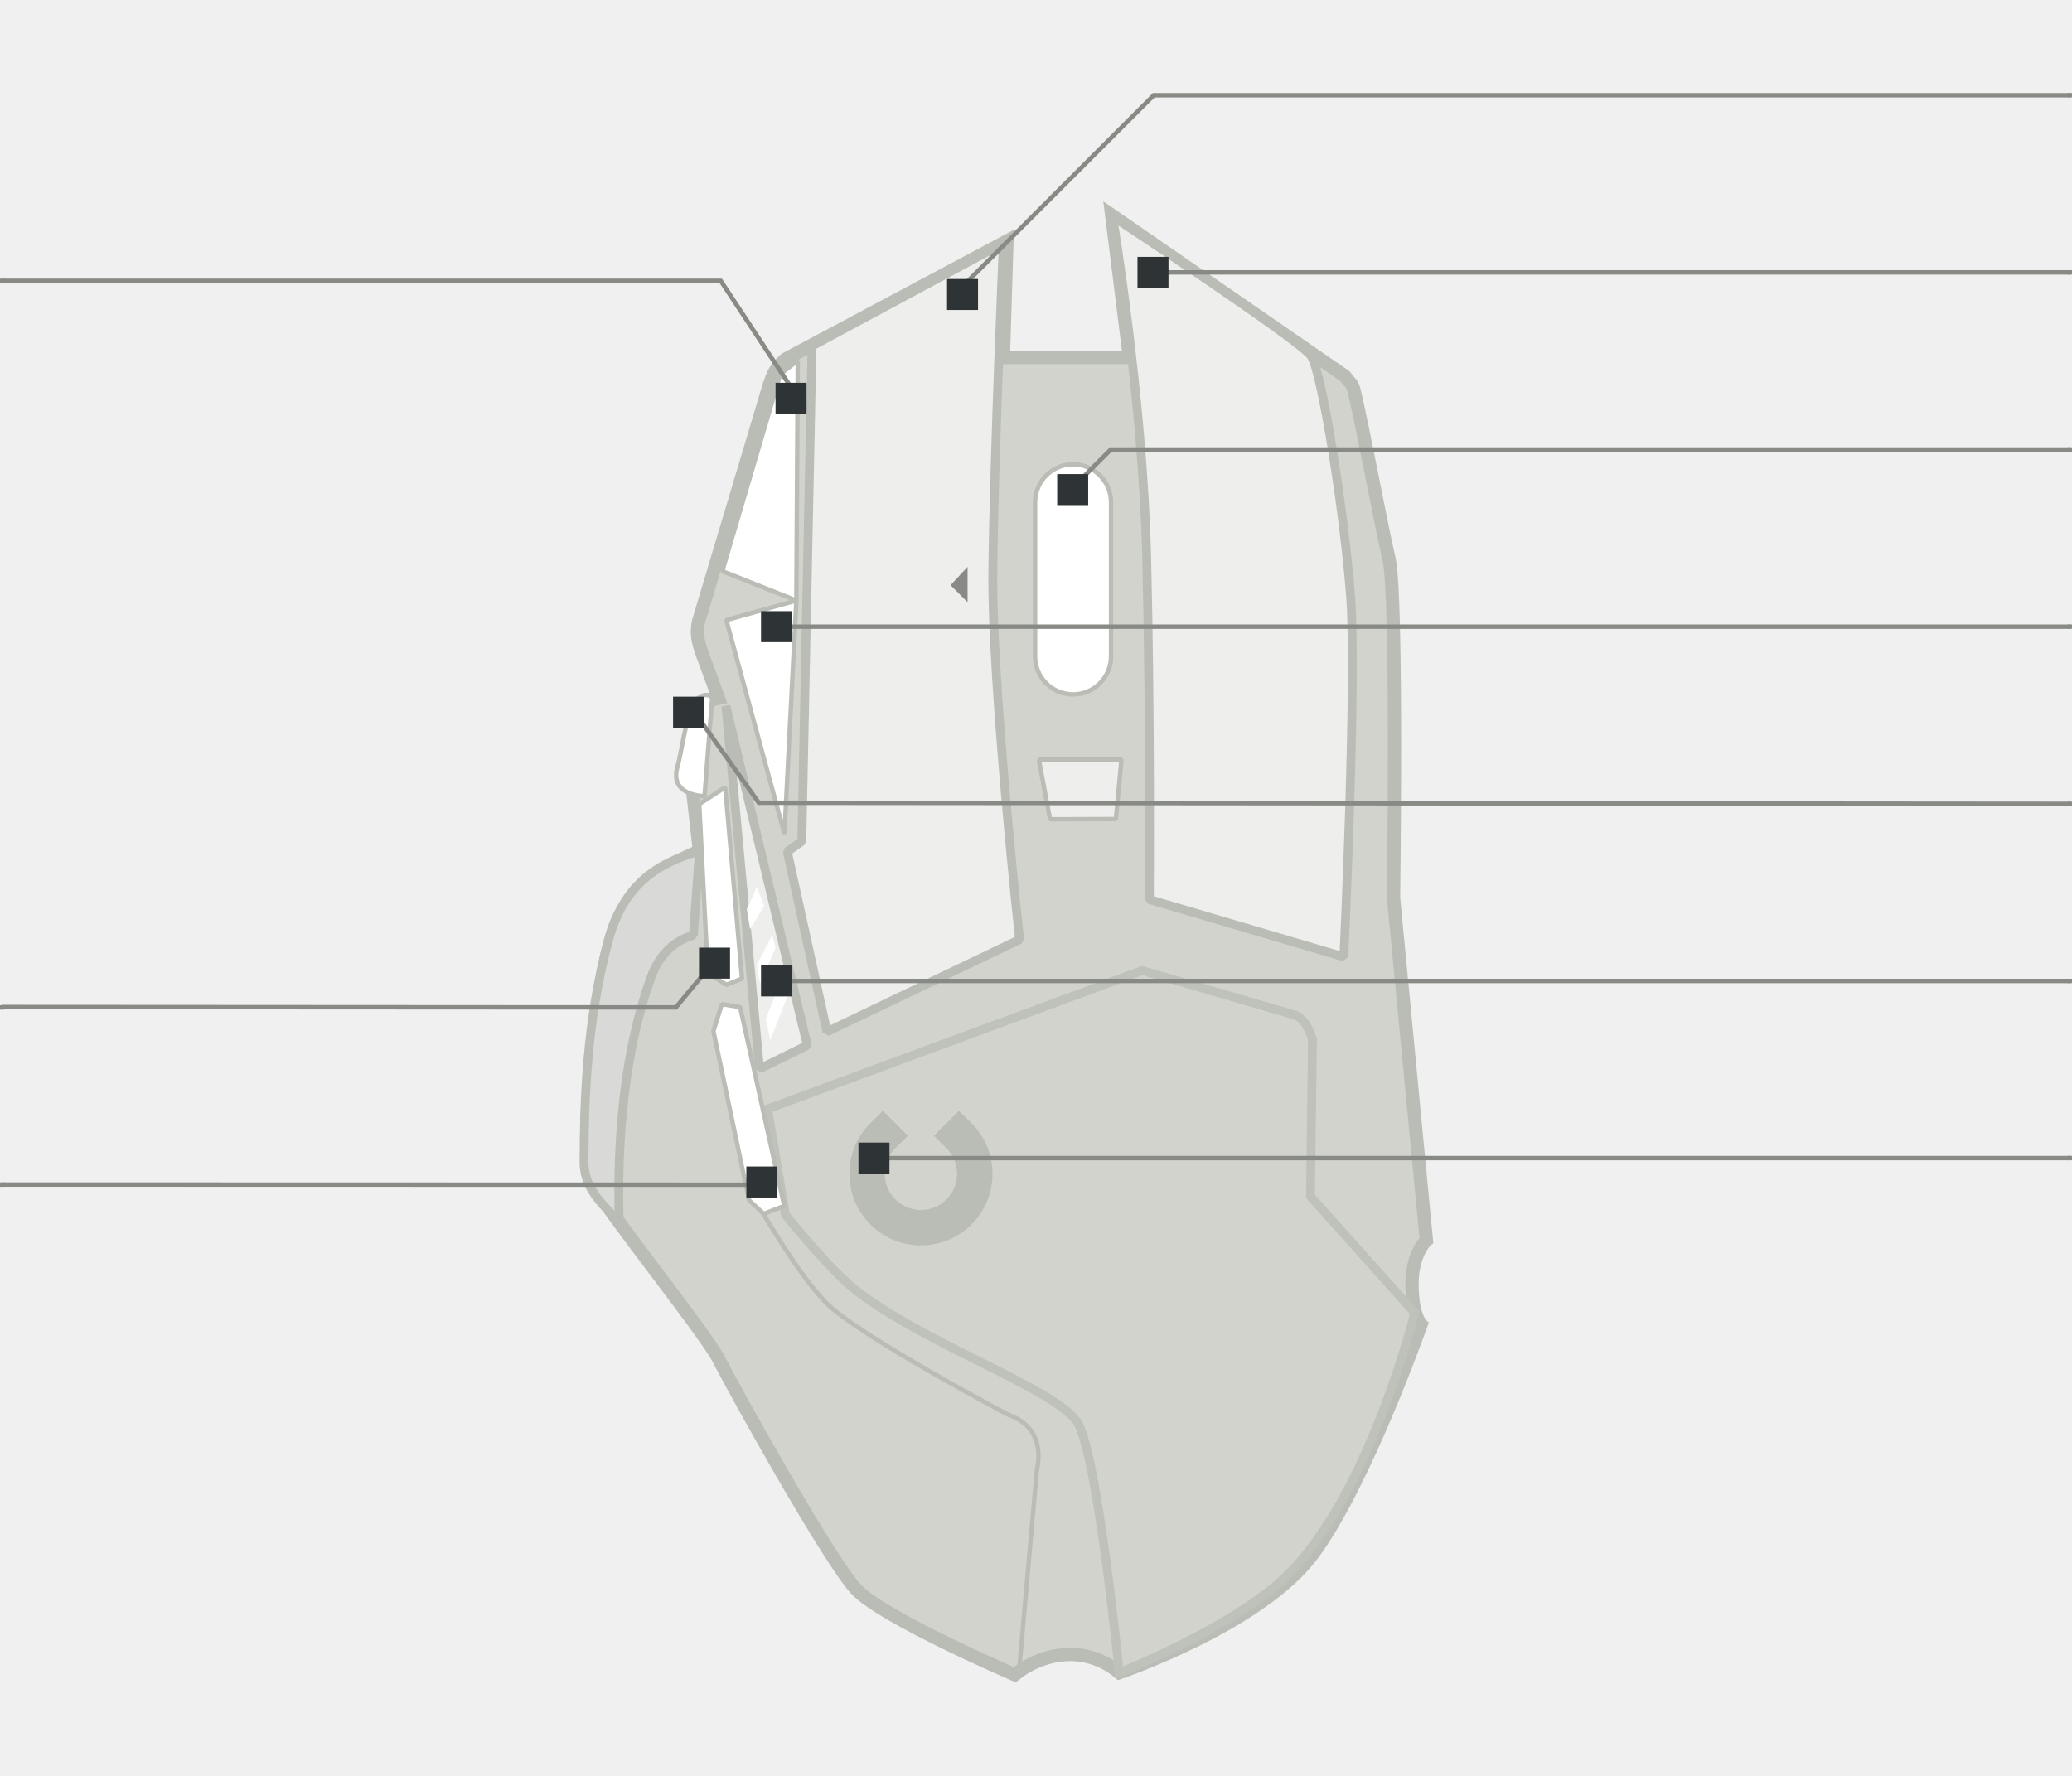
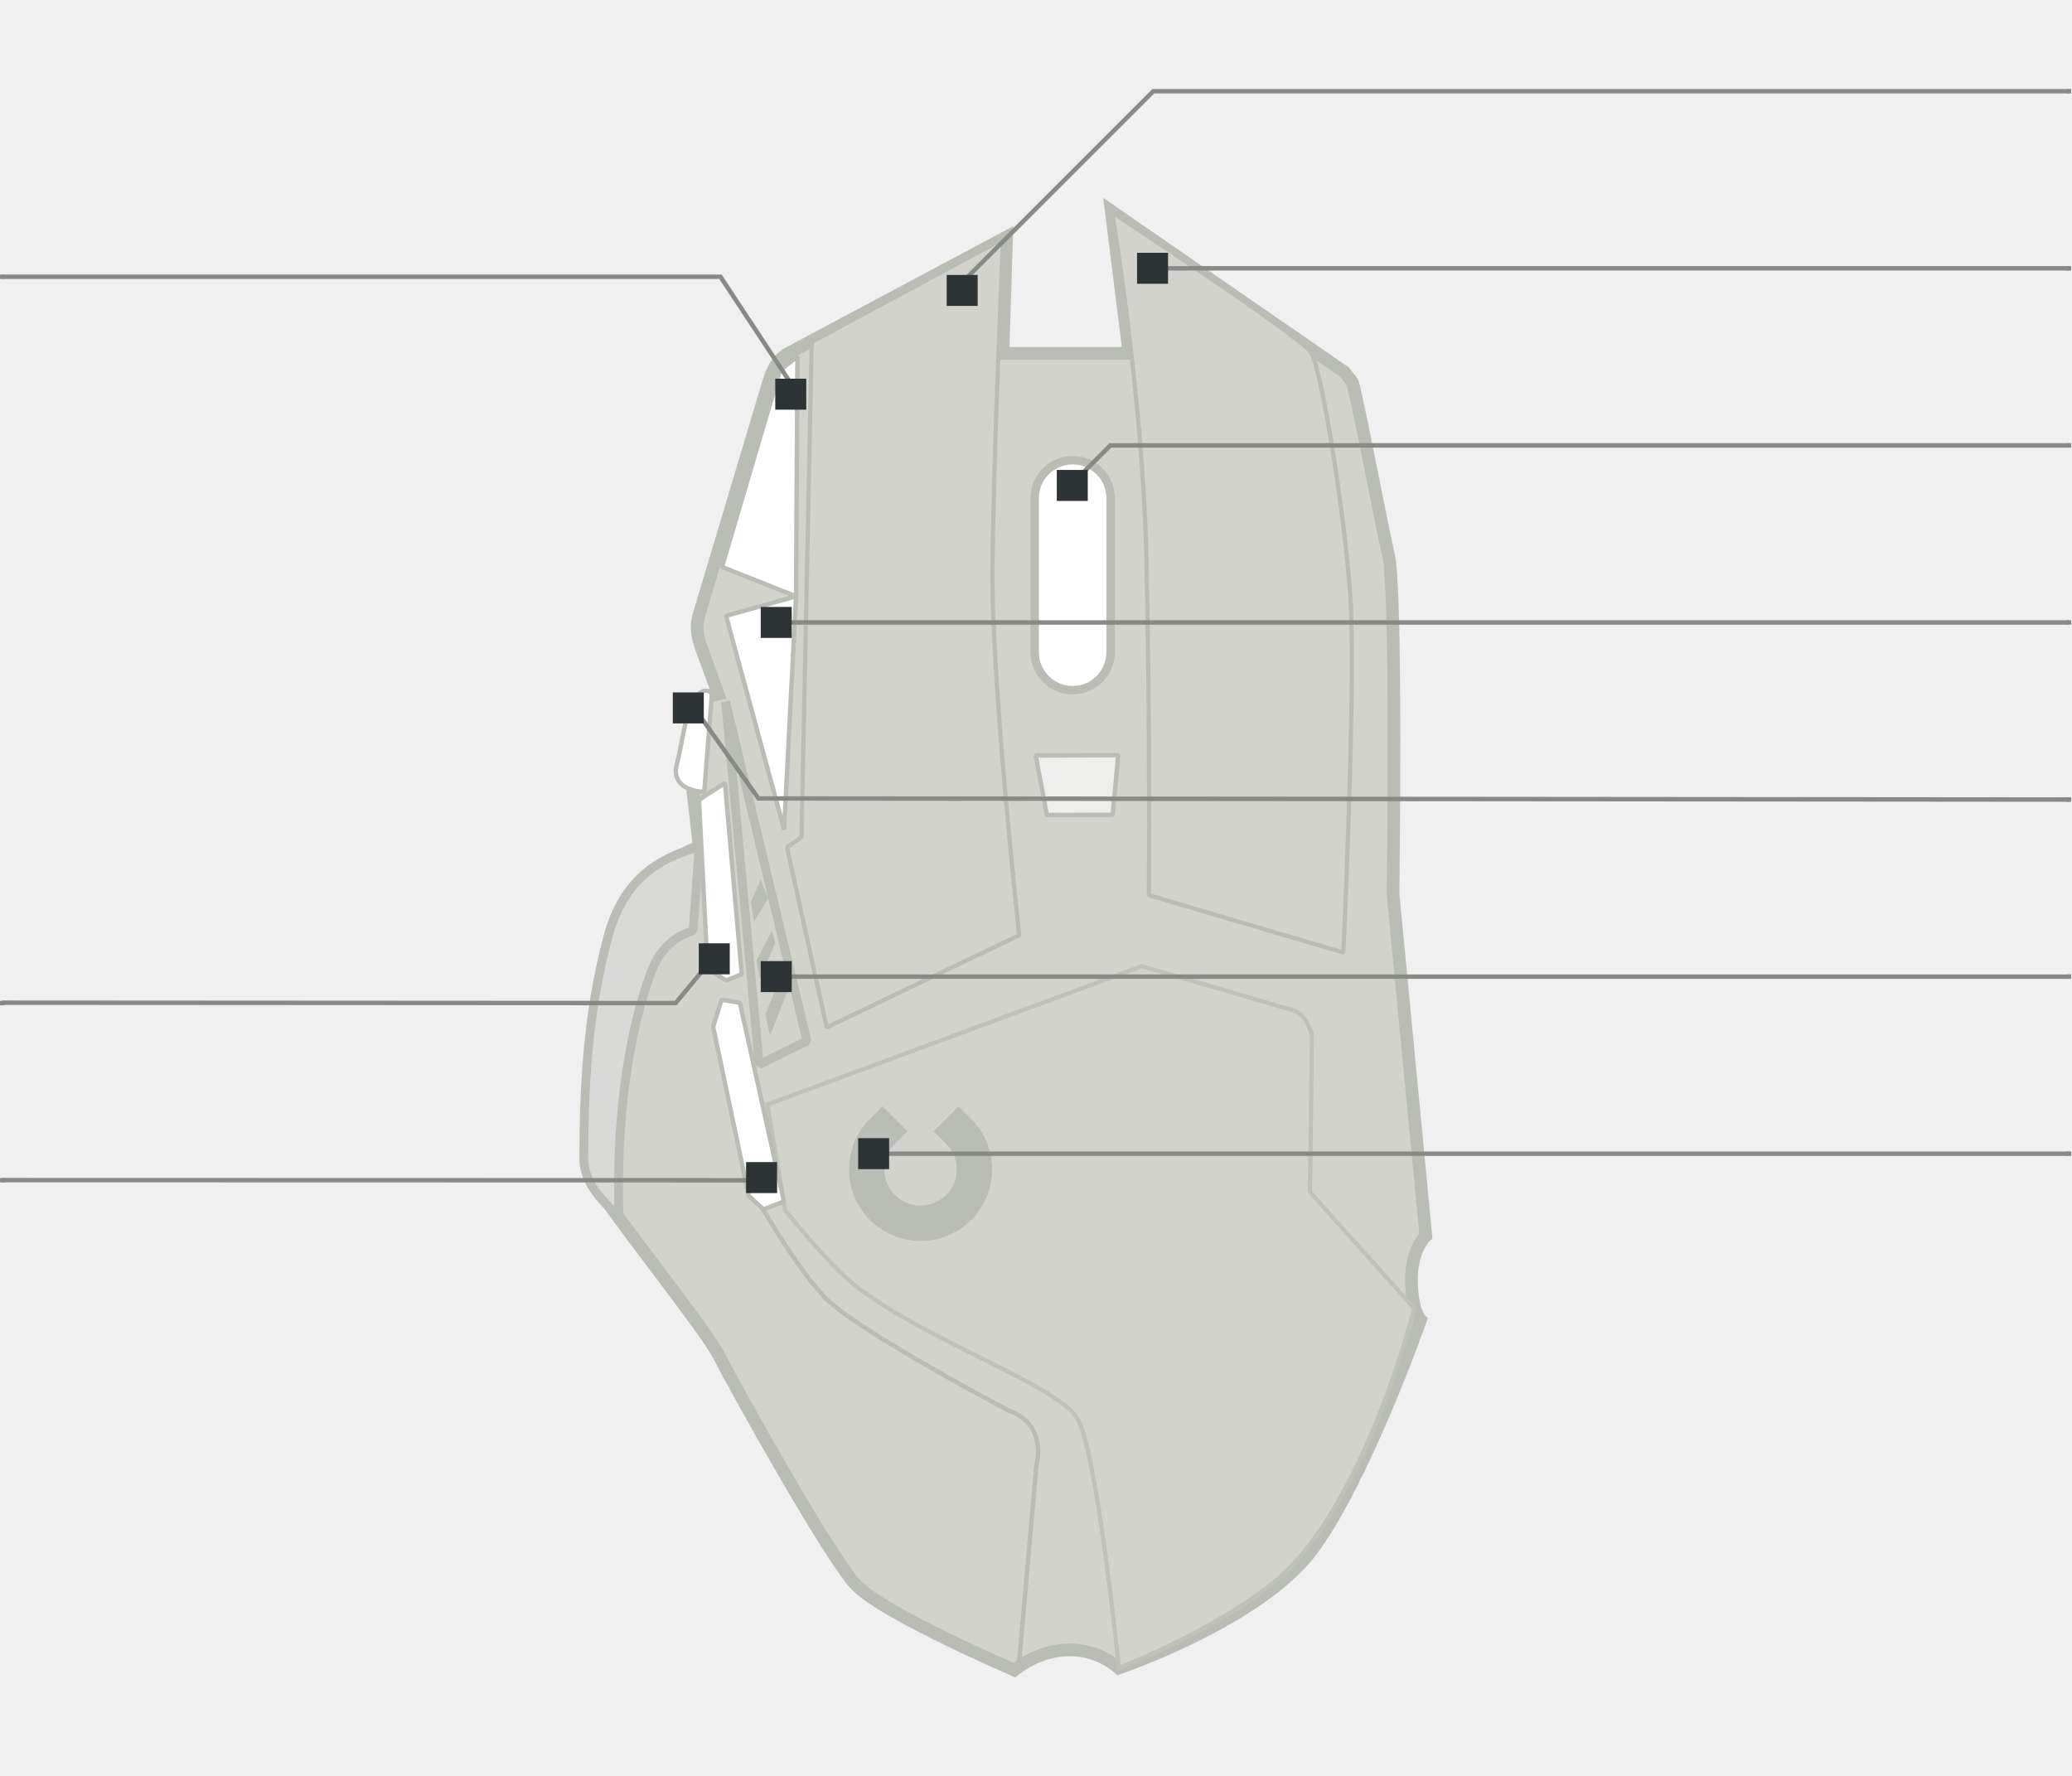
- <svg xmlns="http://www.w3.org/2000/svg" width="467.831" height="400.874" viewBox="0 0 467.831 398.874" version="1.1" id="svg8">
+ <svg xmlns="http://www.w3.org/2000/svg" width="490" height="419.87" viewBox="0 0 490 417.775" version="1.1" id="svg8">
  <defs id="defs2" />
  <g id="Device" transform="translate(-16.16895,-400)" style="display:inline">
-     <g transform="translate(-374,-4.864278e-6)" id="g1170">
-       <path id="path981" d="m 617.529,453.42 -49.991,26.669 c -2.224,1.869 -2.818,3.358 -3.665,5.833 l -15.956,53.347 c -0.497,2.255 -0.342,3.748 0.485,6.467 l 3.999,10.932 -3.532,0.742 -1.359,12.371 -1.504,2.851 2.099,18.555 c 0,0 -13.036,4.818 -18.23,15.009 -5.194,10.191 -9.295,53.535 -6.036,59.82 3.259,6.285 25.602,33.906 28.707,40.078 3.105,6.173 24.796,45.226 30.931,51.771 6.135,6.545 35.799,19.276 35.799,19.276 6.394,-5.082 15.987,-6.802 23.617,-0.456 0,0 31.722,-10.768 43.561,-26.606 11.839,-15.838 24.577,-52.023 24.577,-52.023 0,0 -2.047,-1.987 -2.047,-9.068 0,-7.081 3.244,-9.907 3.244,-9.907 l -7.416,-77.332 c 0,0 0.905,-68.515 -1.015,-76.499 -1.579,-6.568 -5.906,-29.813 -7.887,-38.022 -0.427,-1.769 -0.951,-1.657 -2.079,-3.299 l -52.652,-36.341 4.004,32.134 h -28.471 z" style="color:#000000;overflow:visible;opacity:1;vector-effect:none;fill:#d3d3ce;fill-opacity:1;stroke:#babdb6;stroke-width:3;stroke-linecap:butt;stroke-linejoin:miter;stroke-miterlimit:4;stroke-dasharray:none;stroke-dashoffset:0;stroke-opacity:1;marker:none;marker-start:none;marker-mid:none;marker-end:none;paint-order:normal" />
-       <path id="path1014" d="m 648.063,618.156 34.518,10.056 c 2.629,0.808 3.926,5.47 3.926,5.47 l -0.448,35.466 23.533,26.292 c 0,0 -9.441,38.41 -27.232,57.702 -11.61,12.589 -39.467,23.544 -39.467,23.544 0,0 -4.876,-48.516 -9.305,-56.255 -4.429,-7.739 -35.487,-18.119 -50.815,-30.612 -5.821,-4.745 -15.279,-16.557 -15.279,-16.557 l -4.003,-23.86 z" style="color:#000000;overflow:visible;opacity:1;vector-effect:none;fill:#d3d3ce;fill-opacity:1;stroke:#bfc2bb;stroke-width:2;stroke-linecap:square;stroke-linejoin:miter;stroke-miterlimit:4;stroke-dasharray:none;stroke-dashoffset:0;stroke-opacity:1;marker:none;marker-start:none;marker-mid:none;marker-end:none;paint-order:normal" />
+     <g transform="matrix(1.046983,0,0,1.046983,-392.331,-19.73304)" id="g1170">
+       <path id="path981" d="m 617.529,453.42 -49.991,26.669 c -2.224,1.869 -2.818,3.358 -3.665,5.833 l -15.956,53.347 c -0.497,2.255 -0.342,3.748 0.485,6.467 l 3.999,10.932 -3.532,0.742 -1.359,12.371 -1.504,2.851 2.099,18.555 c 0,0 -13.036,4.818 -18.23,15.009 -5.194,10.191 -9.295,53.535 -6.036,59.82 3.259,6.285 25.602,33.906 28.707,40.078 3.105,6.173 24.796,45.226 30.931,51.771 6.135,6.545 35.799,19.276 35.799,19.276 6.394,-5.082 15.987,-6.802 23.617,-0.456 0,0 31.722,-10.768 43.561,-26.606 11.839,-15.838 24.577,-52.023 24.577,-52.023 0,0 -2.047,-1.987 -2.047,-9.068 0,-7.081 3.244,-9.907 3.244,-9.907 l -7.416,-77.332 c 0,0 0.905,-68.515 -1.015,-76.499 -1.579,-6.568 -5.906,-29.813 -7.887,-38.022 -0.427,-1.769 -0.951,-1.657 -2.079,-3.299 l -52.652,-36.341 4.004,32.134 h -28.471 z" style="color:#000000;overflow:visible;opacity:1;fill:#d3d3ce;fill-opacity:1;stroke:#babdb6;stroke-width:2.865;stroke-linecap:butt;stroke-linejoin:miter;stroke-miterlimit:4;stroke-dasharray:none;stroke-dashoffset:0;stroke-opacity:1;marker:none;marker-start:none;marker-mid:none;marker-end:none;paint-order:normal" />
+       <path id="path1014" d="m 648.063,618.156 34.518,10.056 c 2.629,0.808 3.926,5.47 3.926,5.47 l -0.448,35.466 23.533,26.292 c 0,0 -9.441,38.41 -27.232,57.702 -11.61,12.589 -39.467,23.544 -39.467,23.544 0,0 -4.876,-48.516 -9.305,-56.255 -4.429,-7.739 -35.487,-18.119 -50.815,-30.612 -5.821,-4.745 -15.279,-16.557 -15.279,-16.557 l -4.003,-23.86 z" style="color:#000000;overflow:visible;opacity:1;fill:#d3d3ce;fill-opacity:1;stroke:#bfc2bb;stroke-width:0.955;stroke-linecap:square;stroke-linejoin:miter;stroke-miterlimit:4;stroke-dasharray:none;stroke-dashoffset:0;stroke-opacity:1;marker:none;marker-start:none;marker-mid:none;marker-end:none;paint-order:normal" />
      <path id="path1144" d="m 620.346,775.426 3.918,-44.347 c 1.383,-6.281 -0.996,-10.76 -6.481,-12.643 0,0 -33.976,-17.943 -41.165,-25.327 -7.189,-7.384 -16.897,-24.847 -16.897,-24.847" style="color:#000000;overflow:visible;opacity:1;vector-effect:none;fill:none;fill-opacity:1;stroke:#babdb6;stroke-width:1;stroke-linecap:butt;stroke-linejoin:bevel;stroke-miterlimit:4;stroke-dasharray:none;stroke-dashoffset:0;stroke-opacity:1;marker:none;marker-start:none;marker-mid:none;marker-end:none;paint-order:normal" />
      <path style="color:#000000;display:inline;overflow:visible;vector-effect:none;fill:none;fill-opacity:1;stroke:#babdb6;stroke-width:8;stroke-linecap:square;stroke-linejoin:bevel;stroke-miterlimit:4;stroke-dasharray:none;stroke-opacity:1" id="led1" d="m -655.454,606.704 a 12.163,12.163 0 0 1 -17.201,0 12.163,12.163 0 0 1 0,-17.201 12.163,12.163 0 0 1 17.201,0" transform="rotate(-90)" />
      <path id="path1030" d="m 548.106,591.188 -1.39,19.036 c 0,0 -6.519,1.072 -9.55,9.447 -3.03,8.375 -8.018,25.682 -7.193,55.162 -3.805,-3.924 -8.2,-7.548 -7.939,-14.112 0.057,-12.697 0.502,-31.561 5.665,-49.89 3.266,-11.594 10.357,-16.872 20.407,-19.643 z" style="color:#000000;overflow:visible;opacity:1;vector-effect:none;fill:#d9dad7;fill-opacity:1;stroke:#babdb6;stroke-width:2;stroke-linecap:butt;stroke-linejoin:bevel;stroke-miterlimit:4;stroke-dasharray:none;stroke-dashoffset:0;stroke-opacity:1;marker:none;marker-start:none;marker-mid:none;marker-end:none;paint-order:normal" />
-       <path id="button0" d="m 616.73,453.878 -43.215,23.256 -2.309,111.858 -3.279,2.299 8.956,40.684 43.496,-20.816 c 0,0 -6.293,-57.395 -6.042,-82.962 0.25,-25.567 2.393,-74.318 2.393,-74.318 z" style="color:#000000;overflow:visible;opacity:1;vector-effect:none;fill:#eeeeec;fill-opacity:1;stroke:#babdb6;stroke-width:2;stroke-linecap:butt;stroke-linejoin:bevel;stroke-miterlimit:4;stroke-dasharray:none;stroke-dashoffset:0;stroke-opacity:1;marker:none;marker-start:none;marker-mid:none;marker-end:none;paint-order:normal" />
-       <path id="button1" d="m 641.359,447.844 c 0,0 6.821,40.569 7.718,77.069 0.897,36.499 0.602,77.204 0.602,77.204 l 43.915,12.952 c 0,0 2.947,-62.037 1.541,-81.155 -1.406,-19.118 -6.517,-50.977 -8.905,-54.508 -2.388,-3.531 -44.872,-31.562 -44.872,-31.562 z" style="color:#000000;overflow:visible;opacity:1;vector-effect:none;fill:#eeeeec;fill-opacity:1;stroke:#babdb6;stroke-width:2;stroke-linecap:butt;stroke-linejoin:bevel;stroke-miterlimit:4;stroke-dasharray:none;stroke-dashoffset:0;stroke-opacity:1;marker:none;marker-start:none;marker-mid:none;marker-end:none;paint-order:normal" />
-       <path id="path1066" d="m 624.733,570.54 2.519,13.457 14.868,-0.051 1.267,-13.46 z" style="color:#000000;overflow:visible;opacity:1;vector-effect:none;fill:#eeeeec;fill-opacity:1;stroke:#babdb6;stroke-width:1;stroke-linecap:butt;stroke-linejoin:bevel;stroke-miterlimit:4;stroke-dasharray:none;stroke-dashoffset:0;stroke-opacity:1;marker:none;marker-start:none;marker-mid:none;marker-end:none;paint-order:normal" />
-       <rect style="color:#000000;overflow:visible;opacity:1;vector-effect:none;fill:#ffffff;fill-opacity:1;stroke:#babdb6;stroke-width:1;stroke-linecap:butt;stroke-linejoin:bevel;stroke-miterlimit:4;stroke-dasharray:none;stroke-dashoffset:0;stroke-opacity:1;marker:none;marker-start:none;marker-mid:none;marker-end:none;paint-order:normal" id="button2" width="17.153" height="51.955" x="623.876" y="503.845" rx="8.576" ry="8.576" />
+       <path id="button0" d="m 616.73,453.878 -43.215,23.256 -2.309,111.858 -3.279,2.299 8.956,40.684 43.496,-20.816 c 0,0 -6.293,-57.395 -6.042,-82.962 0.25,-25.567 2.393,-74.318 2.393,-74.318 z" style="color:#000000;overflow:visible;opacity:1;fill:#d3d3ce;fill-opacity:1;stroke:#babdb6;stroke-width:0.955;stroke-linecap:butt;stroke-linejoin:bevel;stroke-miterlimit:4;stroke-dasharray:none;stroke-dashoffset:0;stroke-opacity:1;marker:none;marker-start:none;marker-mid:none;marker-end:none;paint-order:normal" />
+       <path id="button1" d="m 641.359,447.844 c 0,0 6.821,40.569 7.718,77.069 0.897,36.499 0.602,77.204 0.602,77.204 l 43.915,12.952 c 0,0 2.947,-62.037 1.541,-81.155 -1.406,-19.118 -6.517,-50.977 -8.905,-54.508 -2.388,-3.531 -44.872,-31.562 -44.872,-31.562 z" style="color:#000000;overflow:visible;opacity:1;fill:#d3d3ce;fill-opacity:1;stroke:#babdb6;stroke-width:0.955;stroke-linecap:butt;stroke-linejoin:bevel;stroke-miterlimit:4;stroke-dasharray:none;stroke-dashoffset:0;stroke-opacity:1;marker:none;marker-start:none;marker-mid:none;marker-end:none;paint-order:normal" />
+       <path id="path1066" d="m 624.101,570.54 2.519,13.457 14.868,-0.051 1.267,-13.46 z" style="color:#000000;overflow:visible;opacity:1;vector-effect:none;fill:#eeeeec;fill-opacity:1;stroke:#babdb6;stroke-width:1;stroke-linecap:butt;stroke-linejoin:bevel;stroke-miterlimit:4;stroke-dasharray:none;stroke-dashoffset:0;stroke-opacity:1;marker:none;marker-start:none;marker-mid:none;marker-end:none;paint-order:normal" />
+       <rect style="color:#000000;overflow:visible;opacity:1;fill:#ffffff;fill-opacity:1;stroke:#babdb6;stroke-width:1.91;stroke-linecap:butt;stroke-linejoin:bevel;stroke-miterlimit:4;stroke-dasharray:none;stroke-dashoffset:0;stroke-opacity:1;marker:none;marker-start:none;marker-mid:none;marker-end:none;paint-order:normal" id="button2" width="17.153" height="51.955" x="623.876" y="503.845" rx="8.576" ry="8.576" />
      <path id="button7" d="m 569.976,534.6 -16.732,-6.633 13.096,-44.449 3.955,-3.119 z" style="color:#000000;overflow:visible;opacity:1;vector-effect:none;fill:#ffffff;fill-opacity:1;stroke:#babdb6;stroke-width:1;stroke-linecap:butt;stroke-linejoin:bevel;stroke-miterlimit:4;stroke-dasharray:none;stroke-dashoffset:0;stroke-opacity:1;marker:none;marker-start:none;marker-mid:none;marker-end:none;paint-order:normal" />
      <path id="button6" d="m 569.976,534.6 -15.818,4.414 13.124,48.262 z" style="color:#000000;overflow:visible;opacity:1;vector-effect:none;fill:#ffffff;fill-opacity:1;stroke:#babdb6;stroke-width:1;stroke-linecap:butt;stroke-linejoin:bevel;stroke-miterlimit:4;stroke-dasharray:none;stroke-dashoffset:0;stroke-opacity:1;marker:none;marker-start:none;marker-mid:none;marker-end:none;paint-order:normal" />
      <path style="color:#000000;display:inline;overflow:visible;opacity:1;vector-effect:none;fill:#ffffff;fill-opacity:1;stroke:#babdb6;stroke-width:1;stroke-linecap:butt;stroke-linejoin:bevel;stroke-miterlimit:4;stroke-dasharray:none;stroke-dashoffset:0;stroke-opacity:1;marker:none;marker-start:none;marker-mid:none;marker-end:none;paint-order:normal" d="m 550.976,556.551 -1.731,22.234 c 0,0 -8.075,-0.038 -6.103,-6.678 0.797,-2.683 1.882,-11.101 3.54,-13.81 2.445,-3.994 4.295,-1.746 4.295,-1.746 z" id="button5" />
      <path id="button4" d="m 553.917,576.77 3.789,43.208 -3.529,1.4 -4.19,-2.673 -1.94,-38.139 z" style="color:#000000;overflow:visible;opacity:1;vector-effect:none;fill:#ffffff;fill-opacity:1;stroke:#babdb6;stroke-width:1;stroke-linecap:butt;stroke-linejoin:bevel;stroke-miterlimit:4;stroke-dasharray:none;stroke-dashoffset:0;stroke-opacity:1;marker:none;marker-start:none;marker-mid:none;marker-end:none;paint-order:normal" />
      <path id="button3" d="m 557.291,626.423 -4.137,-0.694 -1.907,6.11 8.042,38.166 3.307,3.087 4.65,-1.789 z" style="color:#000000;overflow:visible;opacity:1;vector-effect:none;fill:#ffffff;fill-opacity:1;stroke:#babdb6;stroke-width:1;stroke-linecap:butt;stroke-linejoin:bevel;stroke-miterlimit:4;stroke-dasharray:none;stroke-dashoffset:0;stroke-opacity:1;marker:none;marker-start:none;marker-mid:none;marker-end:none;paint-order:normal" />
-       <path id="led0" d="m 554.073,558.406 18.369,76.635 -10.782,5.315 z" style="color:#000000;overflow:visible;opacity:1;vector-effect:none;fill:#eeeeec;fill-opacity:1;stroke:#babdb6;stroke-width:2;stroke-linecap:butt;stroke-linejoin:bevel;stroke-miterlimit:4;stroke-dasharray:none;stroke-dashoffset:0;stroke-opacity:1;marker:none;marker-start:none;marker-mid:none;marker-end:none;paint-order:normal" />
-       <path id="path1138" d="m 561.036,599.318 1.685,4.214 -3.197,5.27 -0.721,-4.53 z" style="color:#000000;overflow:visible;opacity:1;vector-effect:none;fill:#ffffff;fill-opacity:1;stroke:none;stroke-width:2;stroke-linecap:butt;stroke-linejoin:bevel;stroke-miterlimit:4;stroke-dasharray:none;stroke-dashoffset:0;stroke-opacity:1;marker:none;marker-start:none;marker-mid:none;marker-end:none;paint-order:normal" />
-       <path id="path1140" d="m 564.538,610.123 0.75,2.85 -3.502,8.031 -0.75,-4.132 z" style="color:#000000;overflow:visible;opacity:1;vector-effect:none;fill:#ffffff;fill-opacity:1;stroke:none;stroke-width:2;stroke-linecap:butt;stroke-linejoin:bevel;stroke-miterlimit:4;stroke-dasharray:none;stroke-dashoffset:0;stroke-opacity:1;marker:none;marker-start:none;marker-mid:none;marker-end:none;paint-order:normal" />
-       <path id="path1142" d="m 566.945,619.358 1.458,3.461 -4.297,11.033 -1.043,-4.823 z" style="color:#000000;overflow:visible;opacity:1;vector-effect:none;fill:#ffffff;fill-opacity:1;stroke:none;stroke-width:2;stroke-linecap:butt;stroke-linejoin:bevel;stroke-miterlimit:4;stroke-dasharray:none;stroke-dashoffset:0;stroke-opacity:1;marker:none;marker-start:none;marker-mid:none;marker-end:none;paint-order:normal" />
-       <path style="color:#000000;overflow:visible;opacity:1;vector-effect:none;fill:#888a85;fill-opacity:1;stroke:none;stroke-width:1;stroke-linecap:butt;stroke-linejoin:bevel;stroke-miterlimit:4;stroke-dasharray:none;stroke-dashoffset:0;stroke-opacity:1;marker:none;marker-start:none;marker-mid:none;marker-end:none;paint-order:normal" d="m 608.636,526.996 v 7.976 l -3.833,-3.833 z" id="path1148" />
+       <path id="led0" d="m 554.073,558.406 18.369,76.635 -10.782,5.315 z" style="color:#000000;overflow:visible;opacity:1;vector-effect:none;fill:#d3d3ce;fill-opacity:1;stroke:#babdb6;stroke-width:2;stroke-linecap:butt;stroke-linejoin:bevel;stroke-miterlimit:4;stroke-dasharray:none;stroke-dashoffset:0;stroke-opacity:1;marker:none;marker-start:none;marker-mid:none;marker-end:none;paint-order:normal" />
+       <path id="path1138" d="m 561.991,598.602 1.685,4.214 -3.197,5.27 -0.721,-4.53 z" style="color:#000000;overflow:visible;opacity:1;vector-effect:none;fill:#babdb6;fill-opacity:1;stroke:none;stroke-width:2;stroke-linecap:butt;stroke-linejoin:bevel;stroke-miterlimit:4;stroke-dasharray:none;stroke-dashoffset:0;stroke-opacity:1;marker:none;marker-start:none;marker-mid:none;marker-end:none;paint-order:normal" />
+       <path id="path1140" d="m 564.538,610.123 0.75,2.85 -3.502,8.031 -0.75,-4.132 z" style="color:#000000;overflow:visible;opacity:1;vector-effect:none;fill:#babdb6;fill-opacity:1;stroke:none;stroke-width:2;stroke-linecap:butt;stroke-linejoin:bevel;stroke-miterlimit:4;stroke-dasharray:none;stroke-dashoffset:0;stroke-opacity:1;marker:none;marker-start:none;marker-mid:none;marker-end:none;paint-order:normal" />
+       <path id="path1142" d="m 566.945,619.358 1.458,3.461 -4.297,11.033 -1.043,-4.823 z" style="color:#000000;overflow:visible;opacity:1;vector-effect:none;fill:#babdb6;fill-opacity:1;stroke:none;stroke-width:2;stroke-linecap:butt;stroke-linejoin:bevel;stroke-miterlimit:4;stroke-dasharray:none;stroke-dashoffset:0;stroke-opacity:1;marker:none;marker-start:none;marker-mid:none;marker-end:none;paint-order:normal" />
    </g>
  </g>
  <g id="Buttons" style="display:inline" transform="translate(-16.16895)">
-     <g id="button0-path">
+     <g id="button0-path" transform="matrix(1.046983,0,0,1.046983,-0.7592184,-0.9396685)">
      <path id="path954" d="m 234.687,62.492 41.986,-41.986 H 483" style="color:#000000;overflow:visible;opacity:1;vector-effect:none;fill:none;fill-opacity:1;stroke:#888a85;stroke-width:1;stroke-linecap:square;stroke-linejoin:miter;stroke-miterlimit:4;stroke-dasharray:none;stroke-dashoffset:0;stroke-opacity:1;marker:none;marker-start:none;marker-mid:none;marker-end:none;paint-order:normal" />
      <rect y="62" x="230" height="7" width="7" id="rect952" style="color:#000000;overflow:visible;opacity:1;vector-effect:none;fill:#2e3436;fill-opacity:1;stroke:none;stroke-width:2;stroke-linecap:square;stroke-linejoin:miter;stroke-miterlimit:4;stroke-dasharray:none;stroke-dashoffset:0;stroke-opacity:1;marker:none;marker-start:none;marker-mid:none;marker-end:none;paint-order:normal" />
      <rect y="20" x="483" height="1" width="1" id="button0-leader" style="color:#000000;text-align:start;overflow:visible;vector-effect:none;fill:#888a85;fill-opacity:1;stroke:none;stroke-linecap:round" />
    </g>
-     <g id="button1-path">
+     <g id="button1-path" transform="matrix(1.046983,0,0,1.046983,-0.7592184,-0.9396685)">
      <path style="color:#000000;overflow:visible;opacity:1;vector-effect:none;fill:none;fill-opacity:1;stroke:#888a85;stroke-width:1;stroke-linecap:square;stroke-linejoin:miter;stroke-miterlimit:4;stroke-dasharray:none;stroke-dashoffset:0;stroke-opacity:1;marker:none;marker-start:none;marker-mid:none;marker-end:none;paint-order:normal" d="M 275.037,60.506 H 483.056" id="path958" />
      <rect style="color:#000000;overflow:visible;opacity:1;vector-effect:none;fill:#2e3436;fill-opacity:1;stroke:none;stroke-width:2;stroke-linecap:square;stroke-linejoin:miter;stroke-miterlimit:4;stroke-dasharray:none;stroke-dashoffset:0;stroke-opacity:1;marker:none;marker-start:none;marker-mid:none;marker-end:none;paint-order:normal" id="rect968" width="7" height="7" x="273" y="57" />
      <rect style="color:#000000;text-align:start;overflow:visible;vector-effect:none;fill:#888a85;fill-opacity:1;stroke:none;stroke-linecap:round" id="button1-leader" width="1" height="1" x="483" y="60" />
    </g>
-     <g id="button2-path">
+     <g id="button2-path" transform="matrix(1.046983,0,0,1.046983,-0.7592184,-0.9396685)">
      <path id="path960" d="M 483.151,100.506 H 266.974 l -7.074,7.074" style="color:#000000;overflow:visible;opacity:1;vector-effect:none;fill:none;fill-opacity:1;stroke:#888a85;stroke-width:1;stroke-linecap:square;stroke-linejoin:miter;stroke-miterlimit:4;stroke-dasharray:none;stroke-dashoffset:0;stroke-opacity:1;marker:none;marker-start:none;marker-mid:none;marker-end:none;paint-order:normal" />
      <rect y="106.053" x="254.869" height="7" width="7" id="rect970" style="color:#000000;overflow:visible;opacity:1;vector-effect:none;fill:#2e3436;fill-opacity:1;stroke:none;stroke-width:2;stroke-linecap:square;stroke-linejoin:miter;stroke-miterlimit:4;stroke-dasharray:none;stroke-dashoffset:0;stroke-opacity:1;marker:none;marker-start:none;marker-mid:none;marker-end:none;paint-order:normal" />
      <rect y="100" x="483" height="1" width="1" id="button2-leader" style="color:#000000;text-align:start;overflow:visible;vector-effect:none;fill:#888a85;fill-opacity:1;stroke:none;stroke-linecap:round" />
    </g>
-     <g id="button6-path">
+     <g id="button6-path" transform="matrix(1.046983,0,0,1.046983,-0.7592184,-0.9396685)">
      <path style="color:#000000;overflow:visible;opacity:1;vector-effect:none;fill:none;fill-opacity:1;stroke:#888a85;stroke-width:1;stroke-linecap:square;stroke-linejoin:miter;stroke-miterlimit:4;stroke-dasharray:none;stroke-dashoffset:0;stroke-opacity:1;marker:none;marker-start:none;marker-mid:none;marker-end:none;paint-order:normal" d="M 483,140.506 H 189.326" id="path962" />
      <rect style="color:#000000;overflow:visible;opacity:1;vector-effect:none;fill:#2e3436;fill-opacity:1;stroke:none;stroke-width:2;stroke-linecap:square;stroke-linejoin:miter;stroke-miterlimit:4;stroke-dasharray:none;stroke-dashoffset:0;stroke-opacity:1;marker:none;marker-start:none;marker-mid:none;marker-end:none;paint-order:normal" id="rect972" width="7" height="7" x="188" y="137" />
      <rect style="color:#000000;text-align:start;overflow:visible;vector-effect:none;fill:#888a85;fill-opacity:1;stroke:none;stroke-linecap:round" id="button6-leader" width="1" height="1" x="483" y="140" />
    </g>
-     <g id="button4-path">
+     <g id="button4-path" transform="matrix(1.046983,0,0,1.046983,-0.7592184,-0.9396685)">
      <path style="color:#000000;overflow:visible;opacity:1;vector-effect:none;fill:none;fill-opacity:1;stroke:#888a85;stroke-width:1;stroke-linecap:square;stroke-linejoin:miter;stroke-miterlimit:4;stroke-dasharray:none;stroke-dashoffset:0;stroke-opacity:1;marker:none;marker-start:none;marker-mid:none;marker-end:none;paint-order:normal" d="m 17.169,226.395 151.603,0.088 8.228,-9.926" id="path896" />
      <rect y="-219.982" x="-181.002" height="7" width="7" id="rect1297" style="color:#000000;overflow:visible;opacity:1;vector-effect:none;fill:#2e3436;fill-opacity:1;stroke:none;stroke-width:2;stroke-linecap:square;stroke-linejoin:miter;stroke-miterlimit:4;stroke-dasharray:none;stroke-dashoffset:0;stroke-opacity:1;marker:none;marker-start:none;marker-mid:none;marker-end:none;paint-order:normal" transform="scale(-1)" />
      <rect y="-226.984" x="-17.169" height="1" width="1" id="button4-leader" style="color:#000000;text-align:end;overflow:visible;vector-effect:none;fill:#888a85;fill-opacity:1;stroke:none;stroke-linecap:round" transform="scale(-1)" />
    </g>
-     <g id="button7-path">
+     <g id="button7-path" transform="matrix(1.046983,0,0,1.046983,-0.7592184,-0.9396685)">
      <rect y="-62.913" x="-17.169" height="1" width="1" id="button7-leader" style="color:#000000;text-align:end;overflow:visible;vector-effect:none;fill:#888a85;fill-opacity:1;stroke:none;stroke-linecap:round" transform="scale(-1)" />
      <path id="path914" d="M 17.318,62.413 H 178.905 l 15.754,23.877" style="color:#000000;overflow:visible;opacity:1;vector-effect:none;fill:none;fill-opacity:1;stroke:#888a85;stroke-width:1;stroke-linecap:square;stroke-linejoin:miter;stroke-miterlimit:4;stroke-dasharray:none;stroke-dashoffset:0;stroke-opacity:1;marker:none;marker-start:none;marker-mid:none;marker-end:none;paint-order:normal" />
      <rect style="color:#000000;overflow:visible;opacity:1;vector-effect:none;fill:#2e3436;fill-opacity:1;stroke:none;stroke-width:2;stroke-linecap:square;stroke-linejoin:miter;stroke-miterlimit:4;stroke-dasharray:none;stroke-dashoffset:0;stroke-opacity:1;marker:none;marker-start:none;marker-mid:none;marker-end:none;paint-order:normal" id="rect912" width="7" height="7" x="191.281" y="85.438" />
    </g>
-     <g id="button3-path">
+     <g id="button3-path" transform="matrix(1.046983,0,0,1.046983,-0.7592184,-0.9396685)">
      <path id="path1295" d="m 17.294,266.47 168.569,0.041" style="color:#000000;overflow:visible;opacity:1;vector-effect:none;fill:none;fill-opacity:1;stroke:#888a85;stroke-width:1;stroke-linecap:square;stroke-linejoin:miter;stroke-miterlimit:4;stroke-dasharray:none;stroke-dashoffset:0;stroke-opacity:1;marker:none;marker-start:none;marker-mid:none;marker-end:none;paint-order:normal" />
      <rect transform="scale(-1)" style="color:#000000;overflow:visible;opacity:1;vector-effect:none;fill:#2e3436;fill-opacity:1;stroke:none;stroke-width:2;stroke-linecap:square;stroke-linejoin:miter;stroke-miterlimit:4;stroke-dasharray:none;stroke-dashoffset:0;stroke-opacity:1;marker:none;marker-start:none;marker-mid:none;marker-end:none;paint-order:normal" id="rect1301" width="7" height="7" x="-191.688" y="-269.402" />
      <rect transform="scale(-1)" style="color:#000000;text-align:end;overflow:visible;vector-effect:none;fill:#888a85;fill-opacity:1;stroke:none;stroke-width:1;stroke-linecap:round" id="button3-leader" width="1.135" height="1" x="-17.294" y="-266.99" />
    </g>
-     <g id="button5-path">
+     <g id="button5-path" transform="matrix(1.046983,0,0,1.046983,-0.7592184,-0.9396685)">
      <path style="color:#000000;overflow:visible;opacity:1;vector-effect:none;fill:none;fill-opacity:1;stroke:#888a85;stroke-width:1;stroke-linecap:square;stroke-linejoin:miter;stroke-miterlimit:4;stroke-dasharray:none;stroke-dashoffset:0;stroke-opacity:1;marker:none;marker-start:none;marker-mid:none;marker-end:none;paint-order:normal" d="m 483.131,180.506 -295.645,-0.25 -14.355,-20.226" id="path890" />
      <rect y="-163.308" x="-175.139" height="7" width="7" id="rect894" style="color:#000000;overflow:visible;opacity:1;vector-effect:none;fill:#2e3436;fill-opacity:1;stroke:none;stroke-width:2;stroke-linecap:square;stroke-linejoin:miter;stroke-miterlimit:4;stroke-dasharray:none;stroke-dashoffset:0;stroke-opacity:1;marker:none;marker-start:none;marker-mid:none;marker-end:none;paint-order:normal" transform="scale(-1)" />
      <rect transform="scale(-1)" style="color:#000000;text-align:start;display:inline;overflow:visible;vector-effect:none;fill:#888a85;fill-opacity:1;stroke:none;stroke-linecap:round" id="button5-leader" width="1" height="1" x="-484.007" y="-181.006" />
    </g>
  </g>
  <g id="LEDs" style="display:inline" transform="translate(-16.16895)">
-     <g id="led0-path">
+     <g id="led0-path" transform="matrix(1.046983,0,0,1.046983,-0.7592184,-0.9396685)">
      <path style="color:#000000;display:inline;overflow:visible;opacity:1;vector-effect:none;fill:none;fill-opacity:1;stroke:#888a85;stroke-width:1;stroke-linecap:square;stroke-linejoin:miter;stroke-miterlimit:4;stroke-dasharray:none;stroke-dashoffset:0;stroke-opacity:1;marker:none;marker-start:none;marker-mid:none;marker-end:none;paint-order:normal" d="M 191.939,220.506 H 483.102" id="path966" />
      <rect style="color:#000000;display:inline;overflow:visible;opacity:1;vector-effect:none;fill:#2e3436;fill-opacity:1;stroke:none;stroke-width:2;stroke-linecap:square;stroke-linejoin:miter;stroke-miterlimit:4;stroke-dasharray:none;stroke-dashoffset:0;stroke-opacity:1;marker:none;marker-start:none;marker-mid:none;marker-end:none;paint-order:normal" id="rect976" width="7" height="7" x="188" y="217" />
      <rect style="color:#000000;text-align:start;display:inline;overflow:visible;vector-effect:none;fill:#888a85;fill-opacity:1;stroke:none;stroke-linecap:round" id="led0-leader" width="1" height="1" x="483" y="220" />
    </g>
-     <g id="led1-path">
+     <g id="led1-path" transform="matrix(1.046983,0,0,1.046983,-0.7592184,-0.9396685)">
      <path id="path877" d="M 214.644,260.506 H 483" style="color:#000000;display:inline;overflow:visible;opacity:1;vector-effect:none;fill:none;fill-opacity:1;stroke:#888a85;stroke-width:1;stroke-linecap:square;stroke-linejoin:miter;stroke-miterlimit:4;stroke-dasharray:none;stroke-dashoffset:0;stroke-opacity:1;marker:none;marker-start:none;marker-mid:none;marker-end:none;paint-order:normal" />
      <rect y="257" x="210" height="7" width="7" id="rect879" style="color:#000000;display:inline;overflow:visible;opacity:1;vector-effect:none;fill:#2e3436;fill-opacity:1;stroke:none;stroke-width:2;stroke-linecap:square;stroke-linejoin:miter;stroke-miterlimit:4;stroke-dasharray:none;stroke-dashoffset:0;stroke-opacity:1;marker:none;marker-start:none;marker-mid:none;marker-end:none;paint-order:normal" />
      <rect y="260" x="483" height="1" width="1" id="led1-leader" style="color:#000000;text-align:start;display:inline;overflow:visible;vector-effect:none;fill:#888a85;fill-opacity:1;stroke:none;stroke-linecap:round" />
    </g>
  </g>
</svg>
